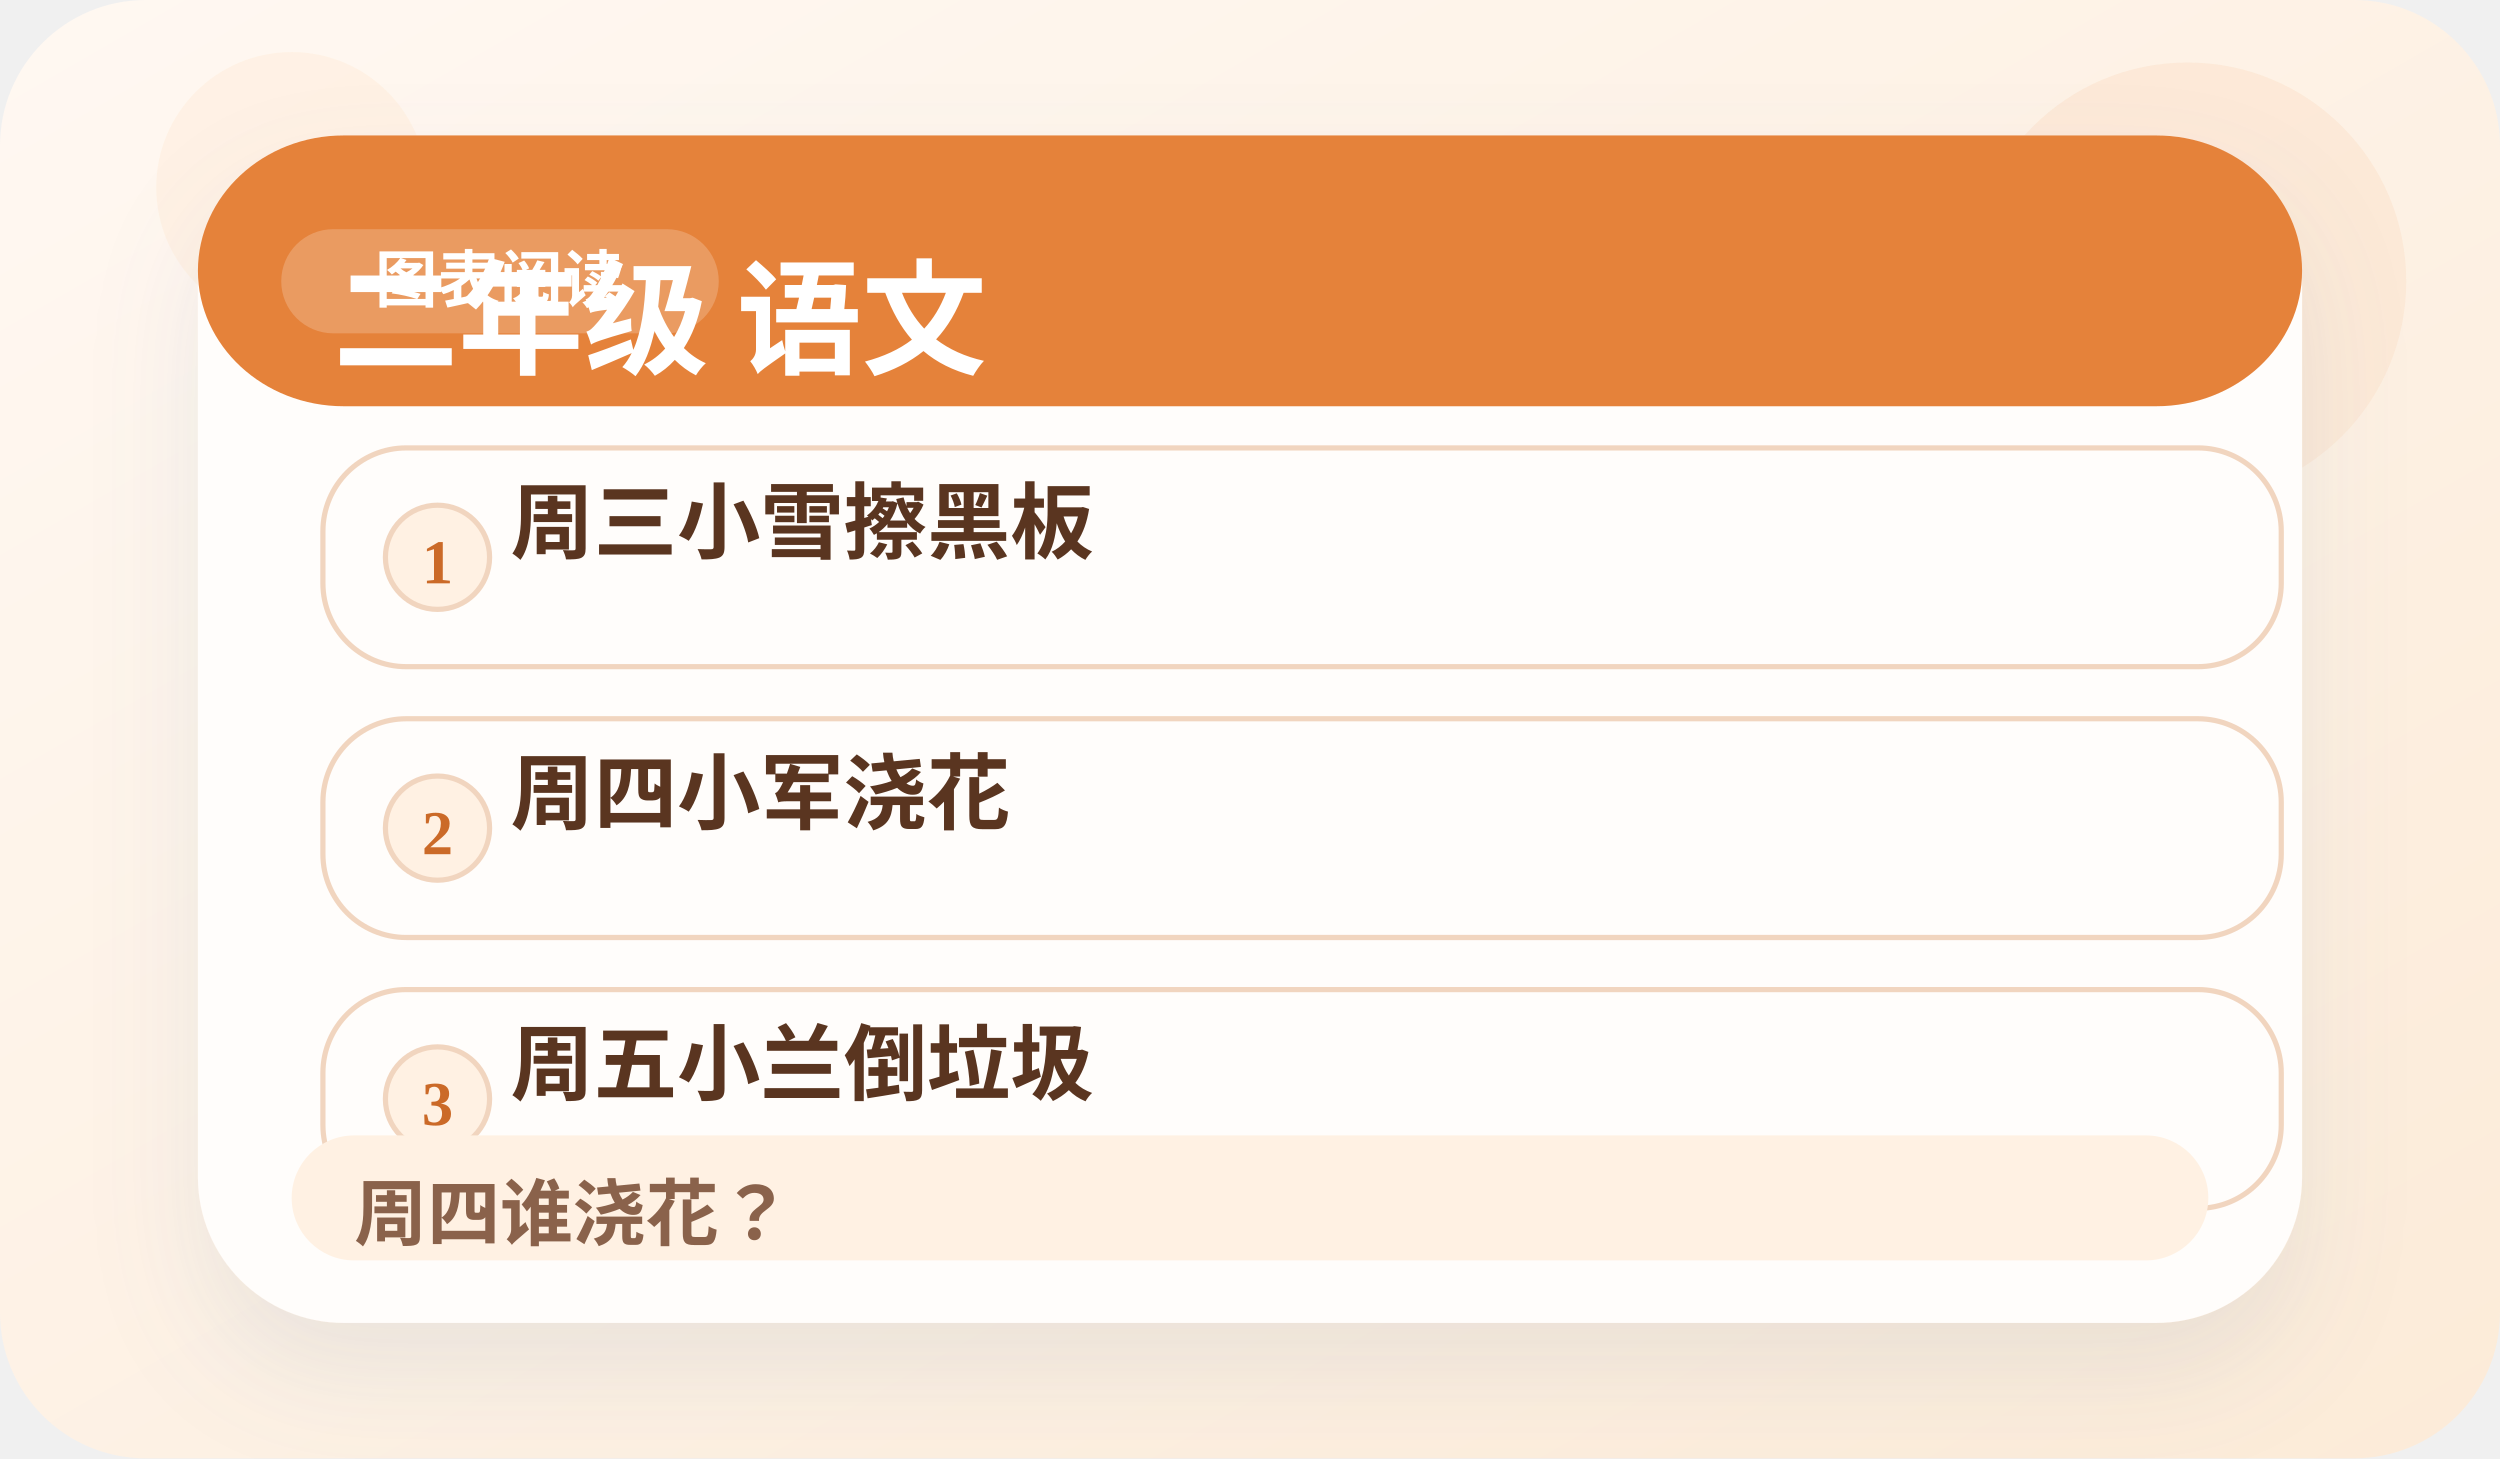
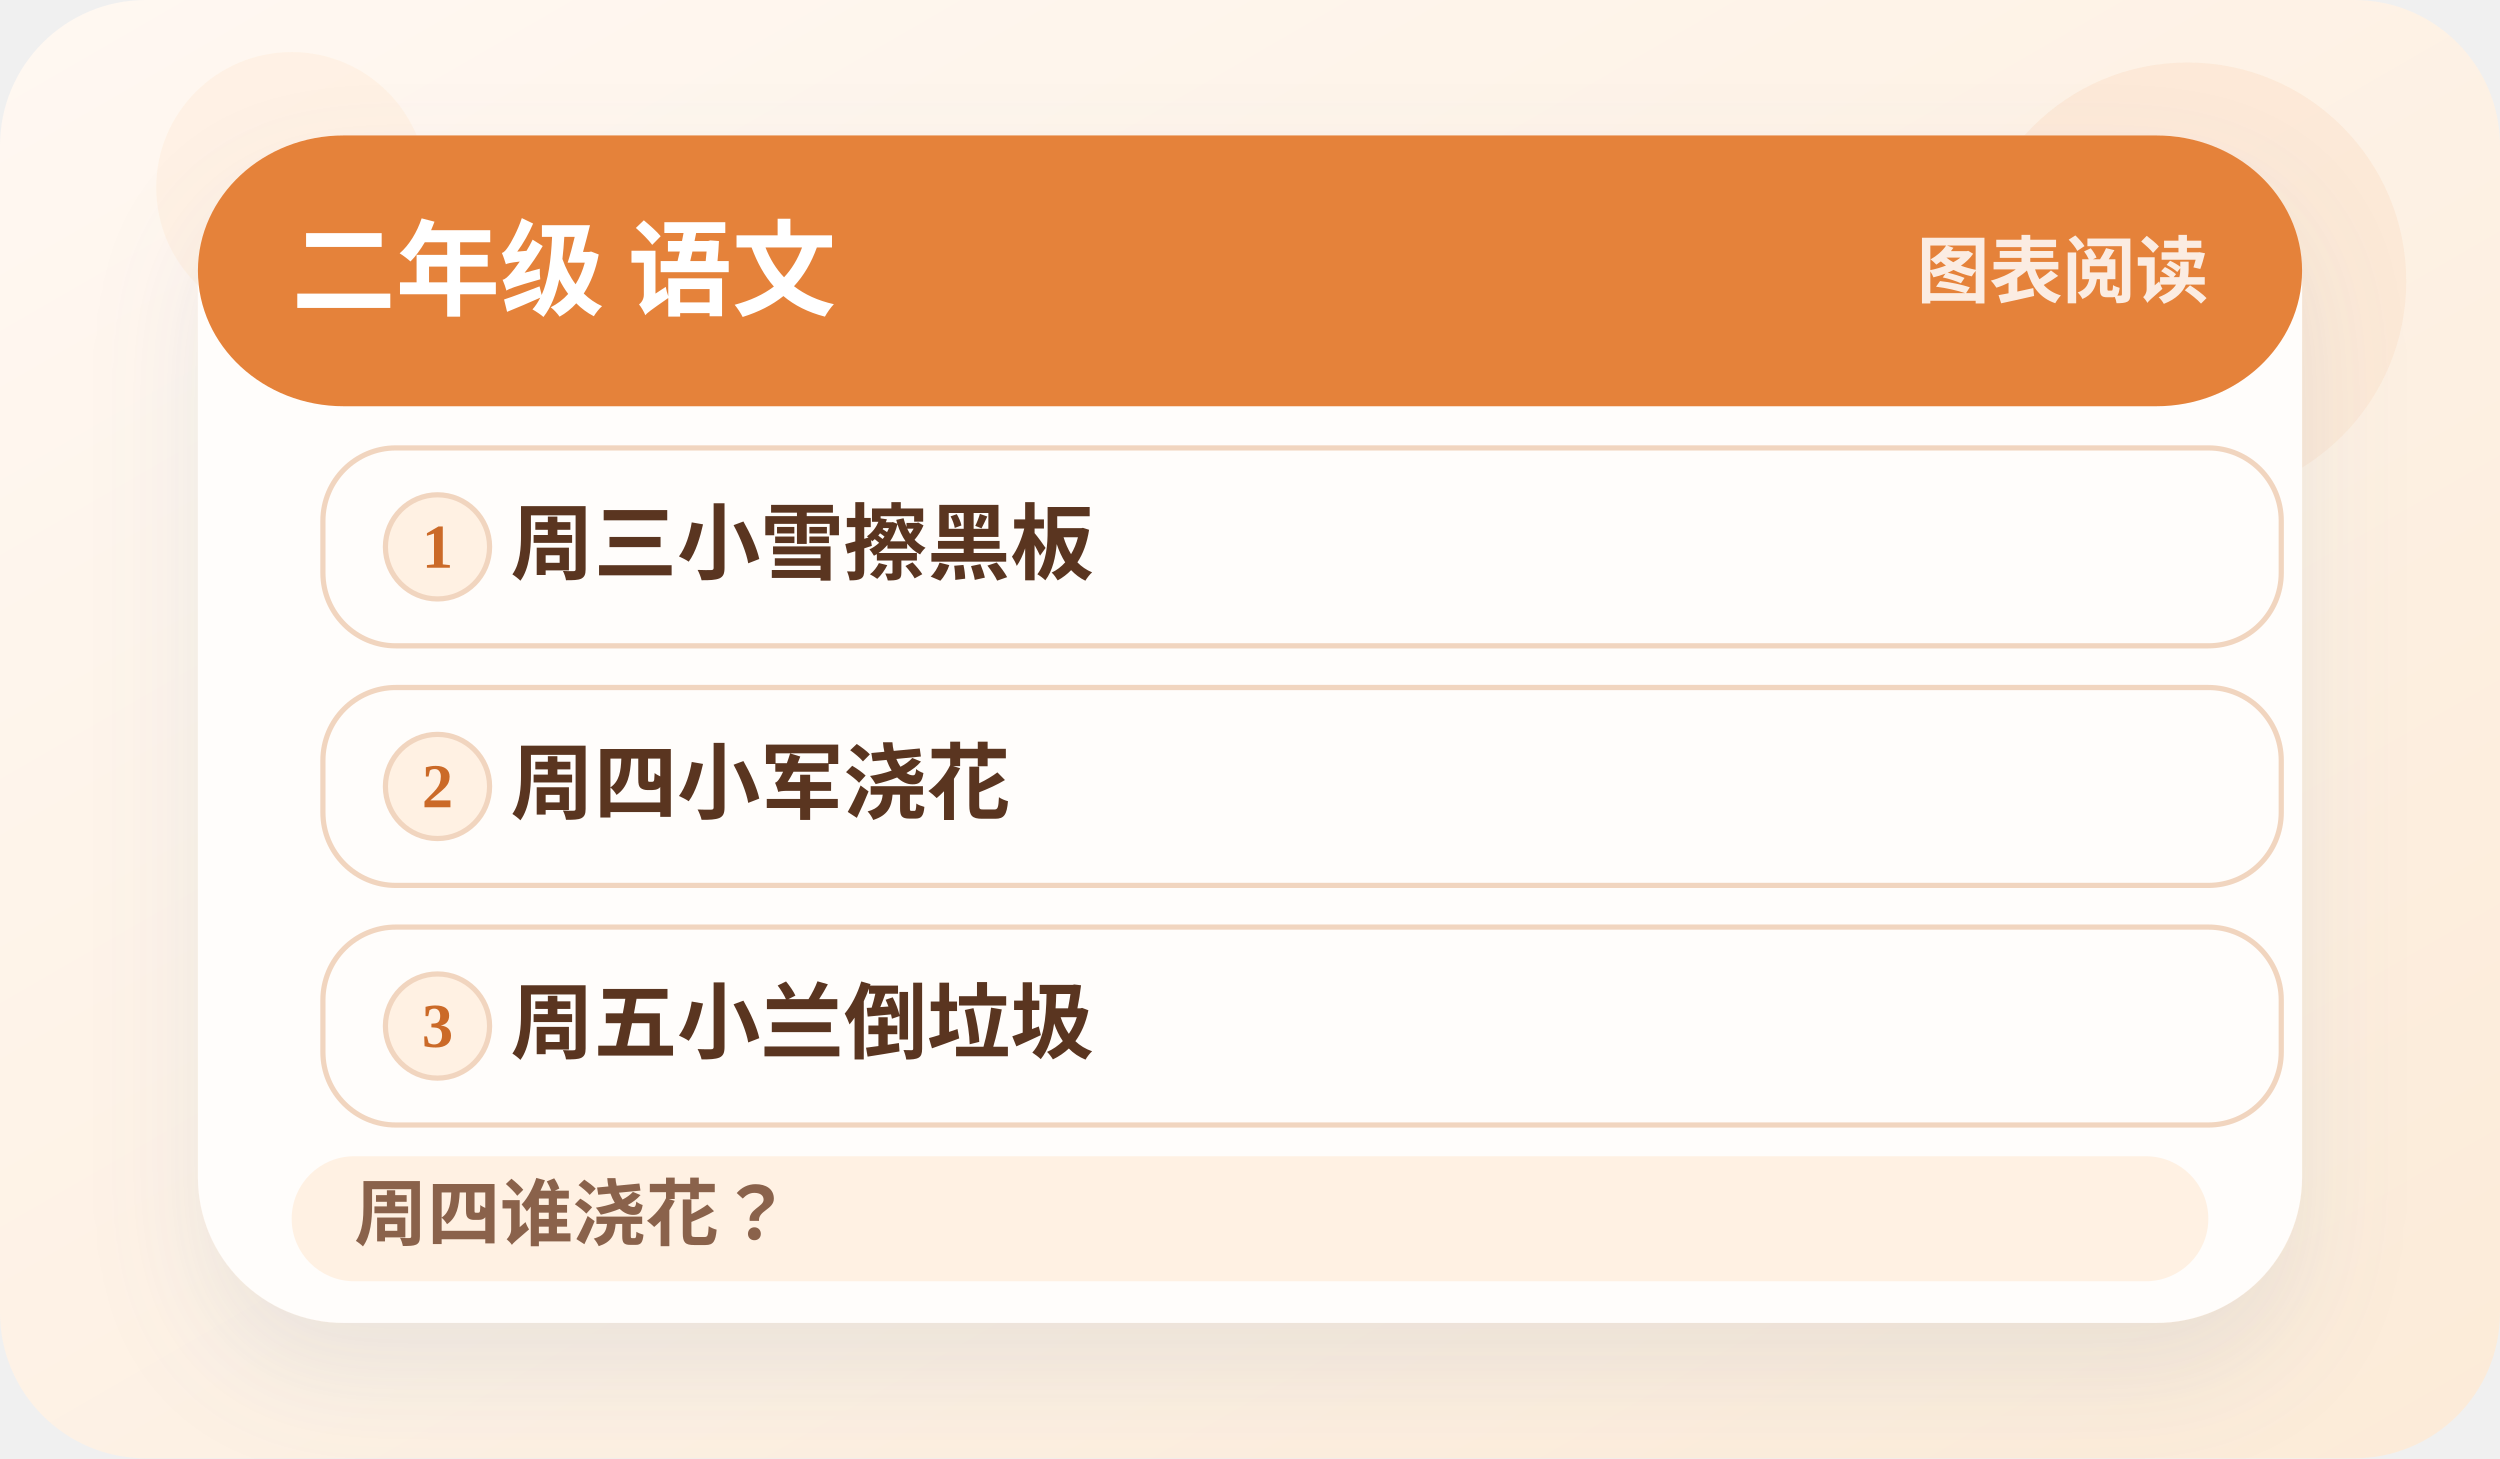
<svg xmlns="http://www.w3.org/2000/svg" viewBox="0 0 480 280">
  <defs>
    <linearGradient id="bg" x1="0%" y1="0%" x2="100%" y2="100%">
      <stop offset="0%" stop-color="#FFF8F2" />
      <stop offset="100%" stop-color="#FCEBD8" />
    </linearGradient>
    <filter id="shadow" x="-10%" y="-10%" width="120%" height="130%">
      <feDropShadow dx="0" dy="10" stdDeviation="10" flood-color="#7A94AA" flood-opacity="0.14" />
    </filter>
  </defs>
  <rect width="480" height="280" rx="28" fill="url(#bg)" />
  <circle cx="420" cy="54" r="42" fill="#FCE6D2" opacity="0.72" />
  <circle cx="56" cy="36" r="26" fill="#FFF1E3" opacity="0.9" />
  <rect x="38" y="26" width="404" height="228" rx="28" fill="#FFFDFB" filter="url(#shadow)" />
  <rect x="38" y="26" width="404" height="52" rx="28" fill="#E5823A" />
-   <rect x="54" y="44" width="84" height="20" rx="10" fill="rgba(255,255,255,0.20)" />
-   <text x="96" y="58" text-anchor="middle" font-size="12" fill="#FFFFFF" font-weight="700">图表阅读</text>
-   <text x="64" y="112" font-size="24" fill="#5A3520" font-weight="800">值日安排表</text>
-   <text x="64" y="70" font-size="24" fill="#FFFFFF" font-weight="800">二年级 语文</text>
-   <rect x="62" y="86" width="376" height="42" rx="16" fill="#FFFDFB" stroke="#F1D5BF" />
-   <circle cx="84" cy="107" r="10" fill="#FFF1E3" stroke="#F1D5BF" />
-   <text x="84" y="112" text-anchor="middle" font-size="12" fill="#CB6A28" font-weight="700">1</text>
-   <text x="98" y="106" font-size="16" fill="#5A3520" font-weight="600">
-     <tspan x="98" y="106">周三小雪擦黑板</tspan>
+   <text x="56" y="59" font-size="20" fill="#FFFFFF" font-weight="800">二年级 语文</text>
+   <text x="424" y="57" text-anchor="end" font-size="14" fill="rgba(255,255,255,0.85)" font-weight="700">图表阅读</text>
+   <rect x="62" y="86" width="376" height="38" rx="14" fill="#FFFDFB" stroke="#F1D5BF" />
+   <circle cx="84" cy="105" r="10" fill="#FFF1E3" stroke="#F1D5BF" />
+   <text x="84" y="109" text-anchor="middle" font-size="12" fill="#CB6A28" font-weight="700">1</text>
+   <text x="98" font-size="16" fill="#5A3520" font-weight="600">
+     <tspan x="98" y="110">周三小雪擦黑板</tspan>
  </text>
-   <rect x="62" y="138" width="376" height="42" rx="16" fill="#FFFDFB" stroke="#F1D5BF" />
-   <circle cx="84" cy="159" r="10" fill="#FFF1E3" stroke="#F1D5BF" />
-   <text x="84" y="164" text-anchor="middle" font-size="12" fill="#CB6A28" font-weight="700">2</text>
-   <text x="98" y="158" font-size="16" fill="#5A3520" font-weight="600">
-     <tspan x="98" y="158">周四小军浇花</tspan>
+   <rect x="62" y="132" width="376" height="38" rx="14" fill="#FFFDFB" stroke="#F1D5BF" />
+   <circle cx="84" cy="151" r="10" fill="#FFF1E3" stroke="#F1D5BF" />
+   <text x="84" y="155" text-anchor="middle" font-size="12" fill="#CB6A28" font-weight="700">2</text>
+   <text x="98" font-size="16" fill="#5A3520" font-weight="600">
+     <tspan x="98" y="156">周四小军浇花</tspan>
  </text>
-   <rect x="62" y="190" width="376" height="42" rx="16" fill="#FFFDFB" stroke="#F1D5BF" />
-   <circle cx="84" cy="211" r="10" fill="#FFF1E3" stroke="#F1D5BF" />
-   <text x="84" y="216" text-anchor="middle" font-size="12" fill="#CB6A28" font-weight="700">3</text>
-   <text x="98" y="210" font-size="16" fill="#5A3520" font-weight="600">
-     <tspan x="98" y="210">周五小兰倒垃圾</tspan>
+   <rect x="62" y="178" width="376" height="38" rx="14" fill="#FFFDFB" stroke="#F1D5BF" />
+   <circle cx="84" cy="197" r="10" fill="#FFF1E3" stroke="#F1D5BF" />
+   <text x="84" y="201" text-anchor="middle" font-size="12" fill="#CB6A28" font-weight="700">3</text>
+   <text x="98" font-size="16" fill="#5A3520" font-weight="600">
+     <tspan x="98" y="202">周五小兰倒垃圾</tspan>
  </text>
-   <rect x="56" y="218" width="368" height="24" rx="12" fill="#FFF1E3" />
-   <text x="68" y="238" font-size="14" fill="#8A624B" font-weight="600">
-     <tspan x="68" y="238">周四谁浇花？</tspan>
-   </text>
+   <rect x="56" y="222" width="368" height="24" rx="12" fill="#FFF1E3" />
+   <text x="68" y="238" font-size="14" fill="#8A624B" font-weight="600">周四谁浇花？</text>
</svg>
